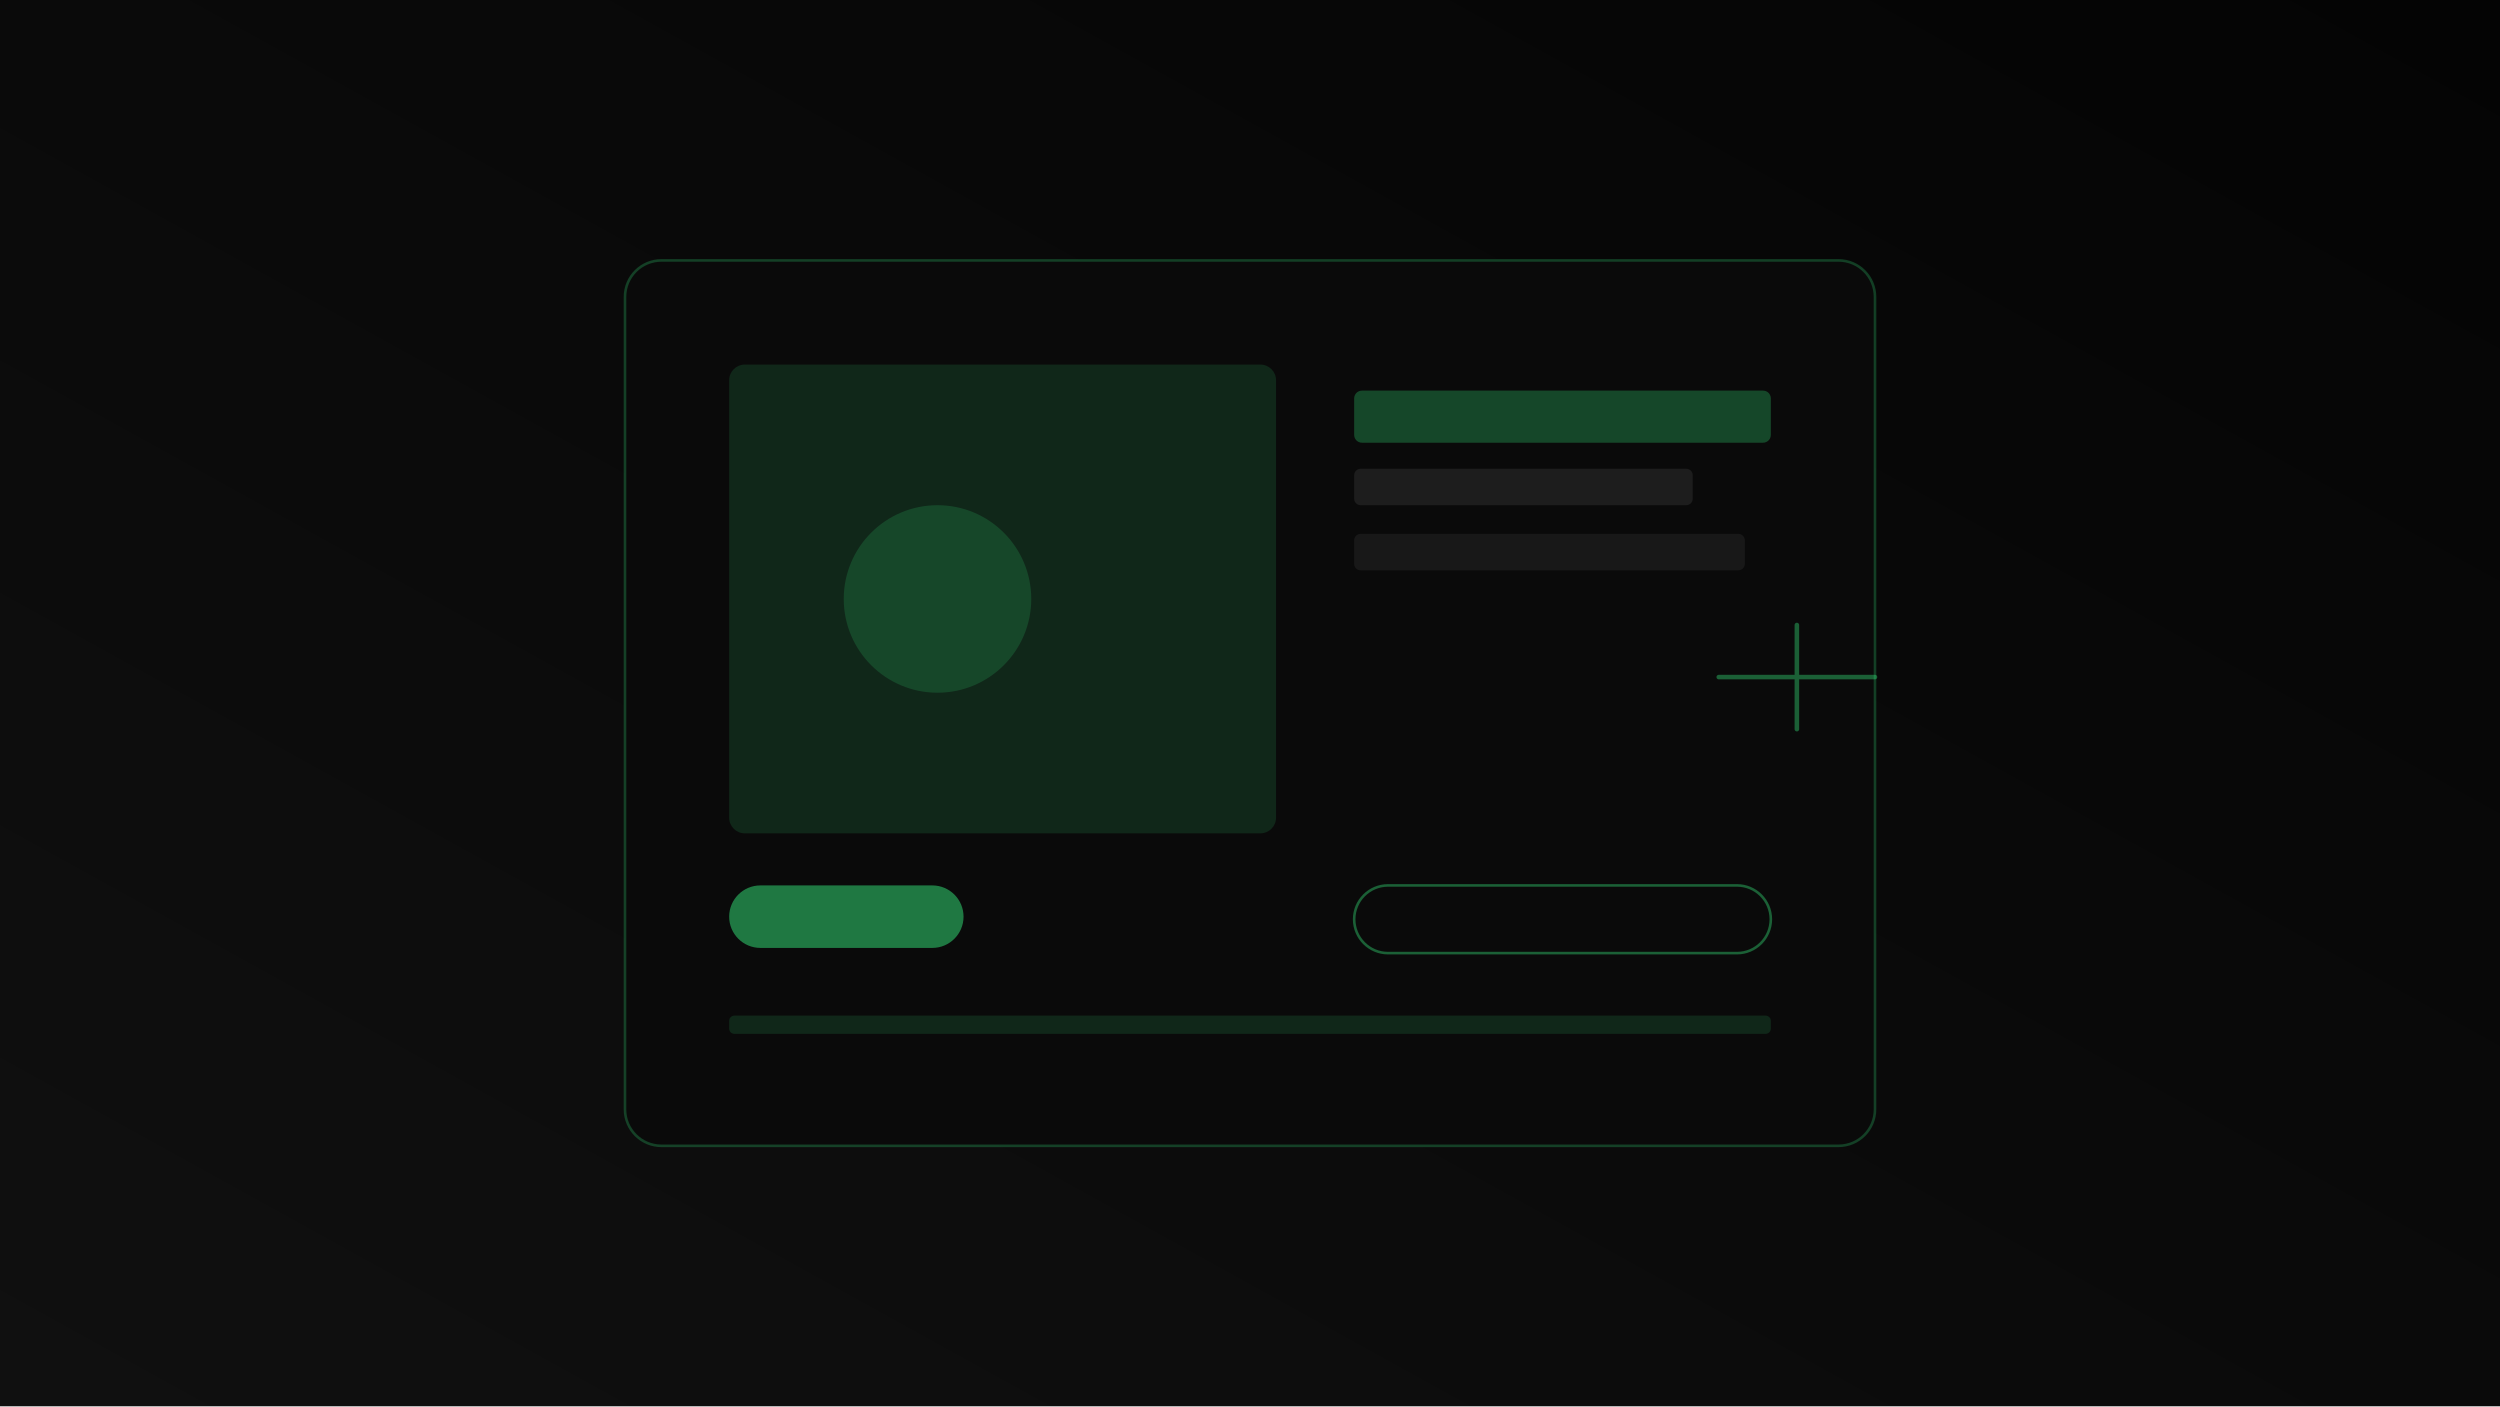
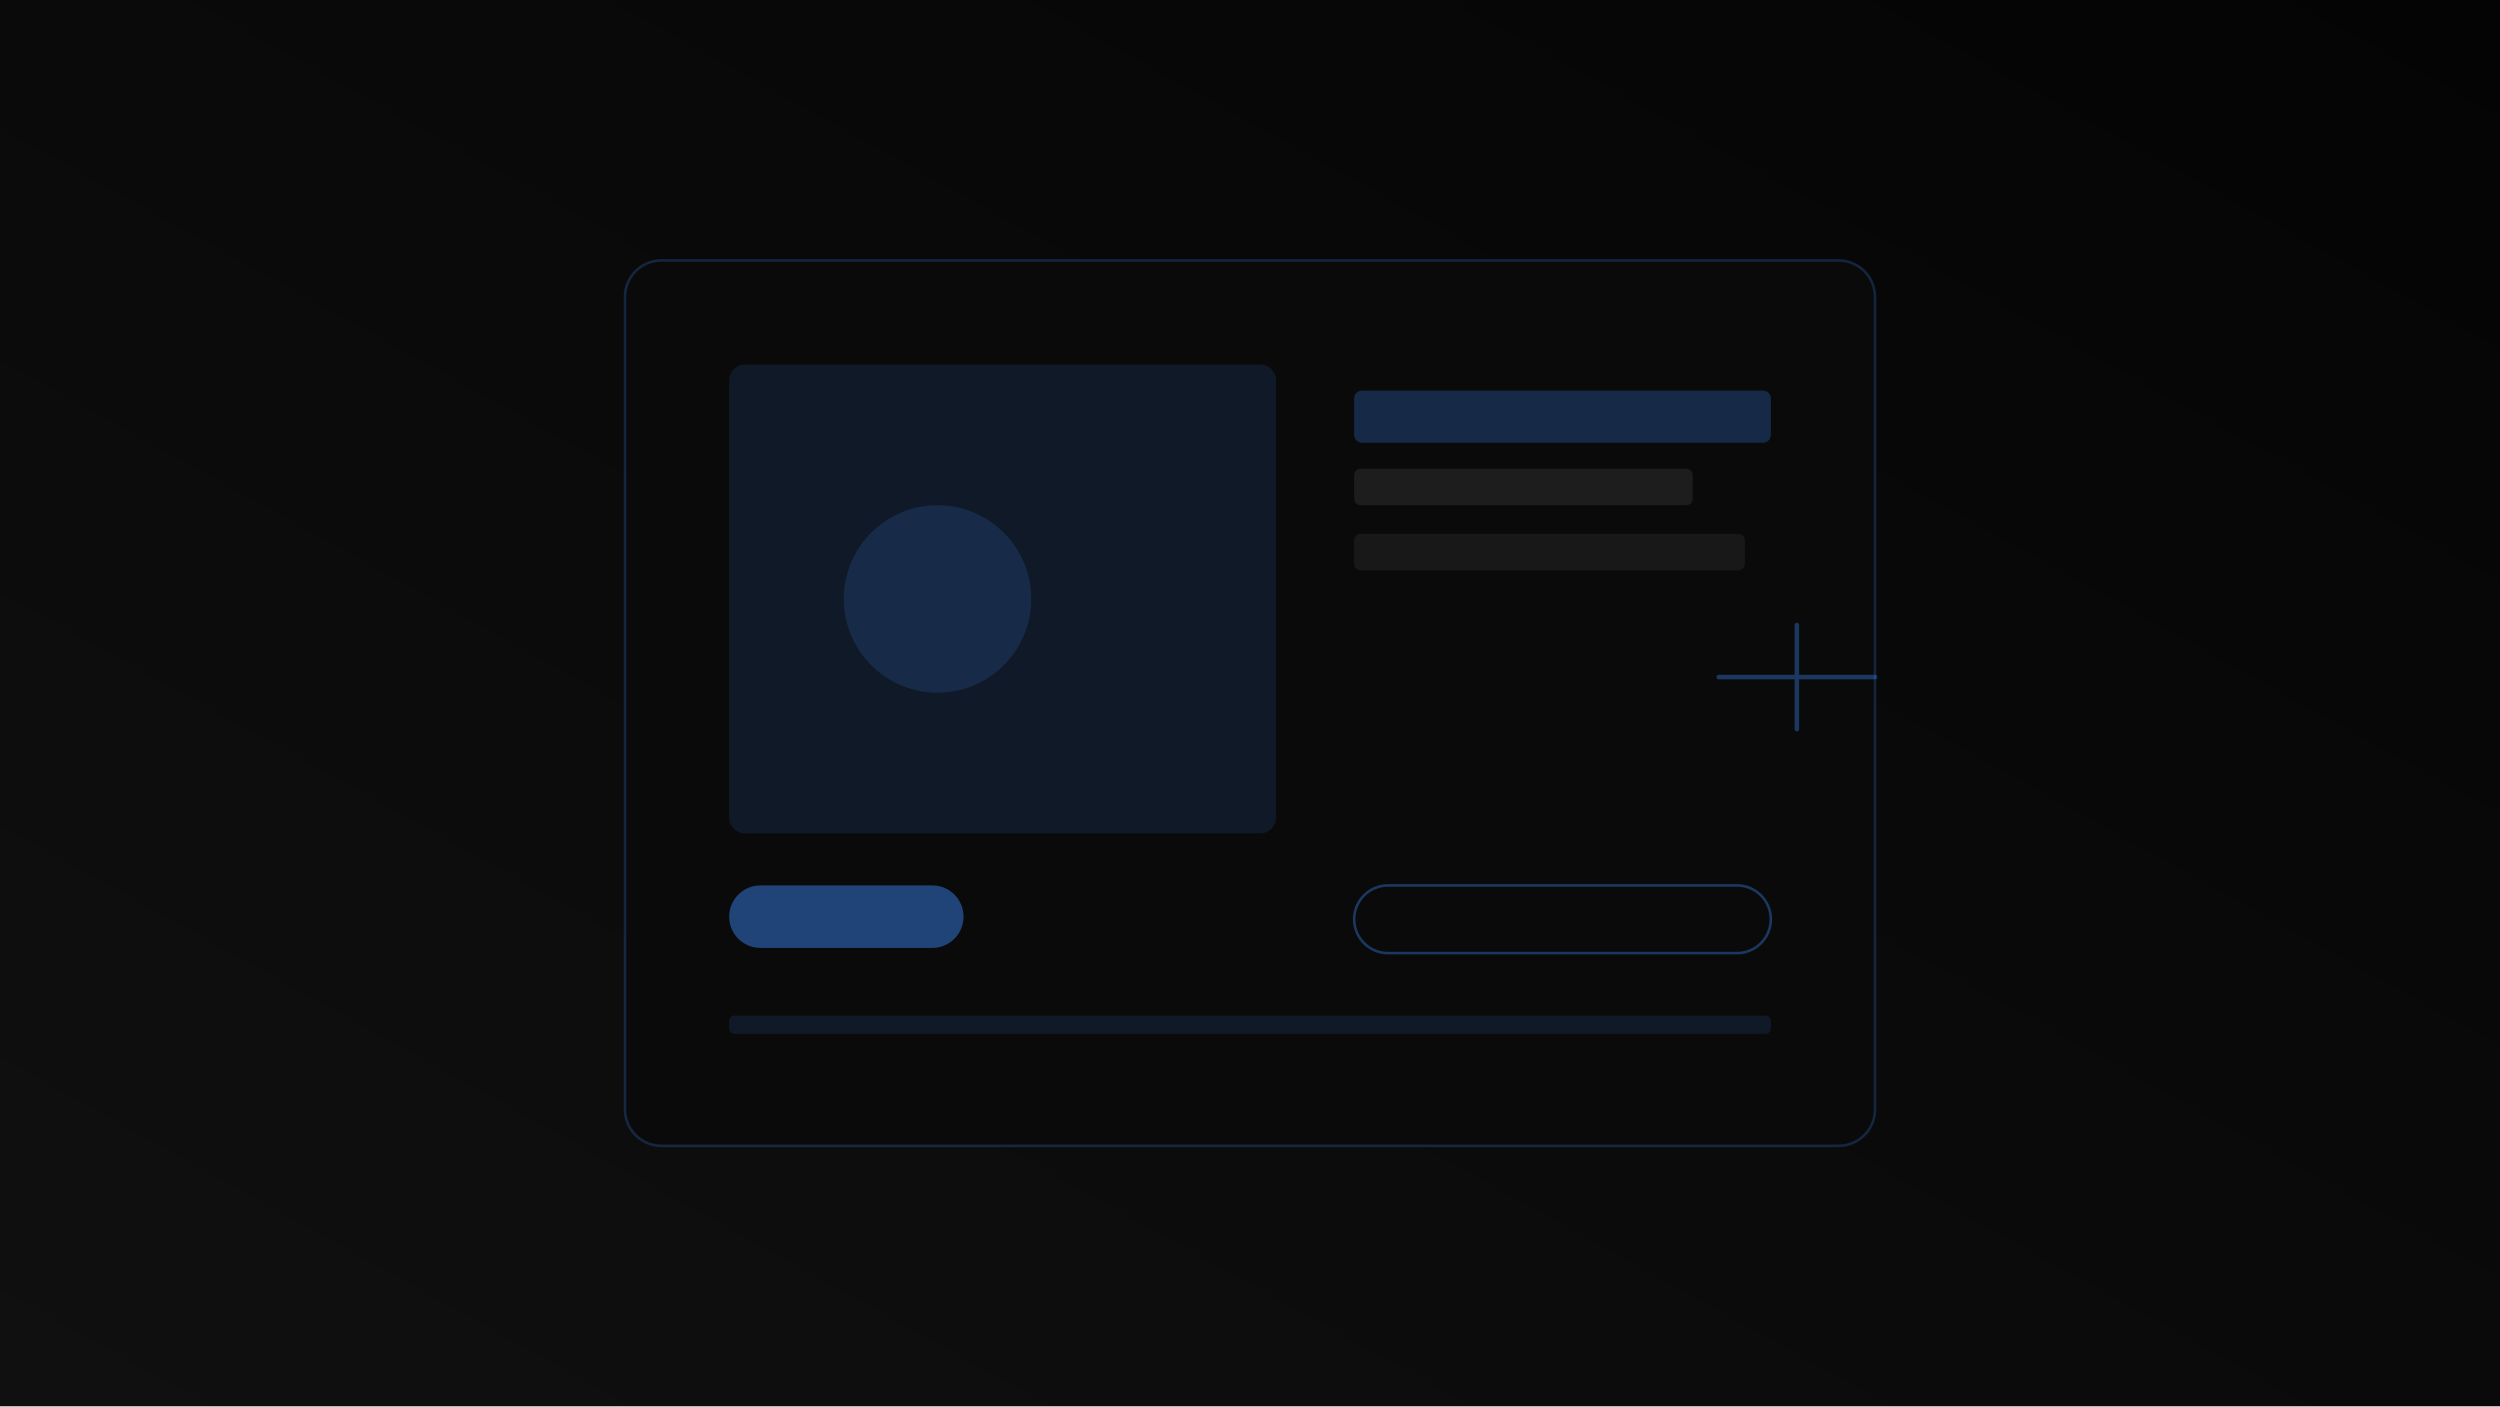
<svg xmlns="http://www.w3.org/2000/svg" width="1920" height="1080" viewBox="0 0 1920 1080" fill="none">
  <defs>
    <linearGradient id="bg2" x1="1" y1="0" x2="0" y2="1">
      <stop offset="0%" stop-color="#040404" />
      <stop offset="100%" stop-color="#101010" />
    </linearGradient>
  </defs>
  <rect width="1920" height="1080" fill="url(#bg2)" />
-   <rect x="480" y="200" width="960" height="680" rx="28" stroke="#39ff88" stroke-opacity="0.22" stroke-width="2" fill="#0a0a0a" />
-   <rect x="560" y="280" width="420" height="360" rx="12" fill="#39ff88" opacity="0.12" />
-   <rect x="1040" y="300" width="320" height="40" rx="6" fill="#39ff88" opacity="0.25" />
+   <rect x="480" y="200" width="960" height="680" rx="28" stroke="#3B8CFF" stroke-opacity="0.22" stroke-width="2" fill="#0a0a0a" />
+   <rect x="560" y="280" width="420" height="360" rx="12" fill="#3B8CFF" opacity="0.12" />
+   <rect x="1040" y="300" width="320" height="40" rx="6" fill="#3B8CFF" opacity="0.25" />
  <rect x="1040" y="360" width="260" height="28" rx="5" fill="#ffffff" opacity="0.08" />
  <rect x="1040" y="410" width="300" height="28" rx="5" fill="#ffffff" opacity="0.06" />
-   <rect x="560" y="680" width="180" height="48" rx="24" fill="#39ff88" opacity="0.45" />
-   <rect x="1040" y="680" width="320" height="52" rx="26" stroke="#39ff88" stroke-opacity="0.35" fill="none" stroke-width="2" />
-   <circle cx="720" cy="460" r="72" fill="#39ff88" opacity="0.15" />
-   <path d="M1320 520 L1440 520 M1380 480 L1380 560" stroke="#39ff88" stroke-width="3.5" opacity="0.35" stroke-linecap="round" />
-   <rect x="560" y="780" width="800" height="14" rx="4" fill="#39ff88" opacity="0.12" />
+   <rect x="560" y="680" width="180" height="48" rx="24" fill="#3B8CFF" opacity="0.45" />
+   <rect x="1040" y="680" width="320" height="52" rx="26" stroke="#3B8CFF" stroke-opacity="0.35" fill="none" stroke-width="2" />
+   <circle cx="720" cy="460" r="72" fill="#3B8CFF" opacity="0.15" />
+   <path d="M1320 520 L1440 520 M1380 480 L1380 560" stroke="#3B8CFF" stroke-width="3.5" opacity="0.35" stroke-linecap="round" />
+   <rect x="560" y="780" width="800" height="14" rx="4" fill="#3B8CFF" opacity="0.12" />
</svg>
